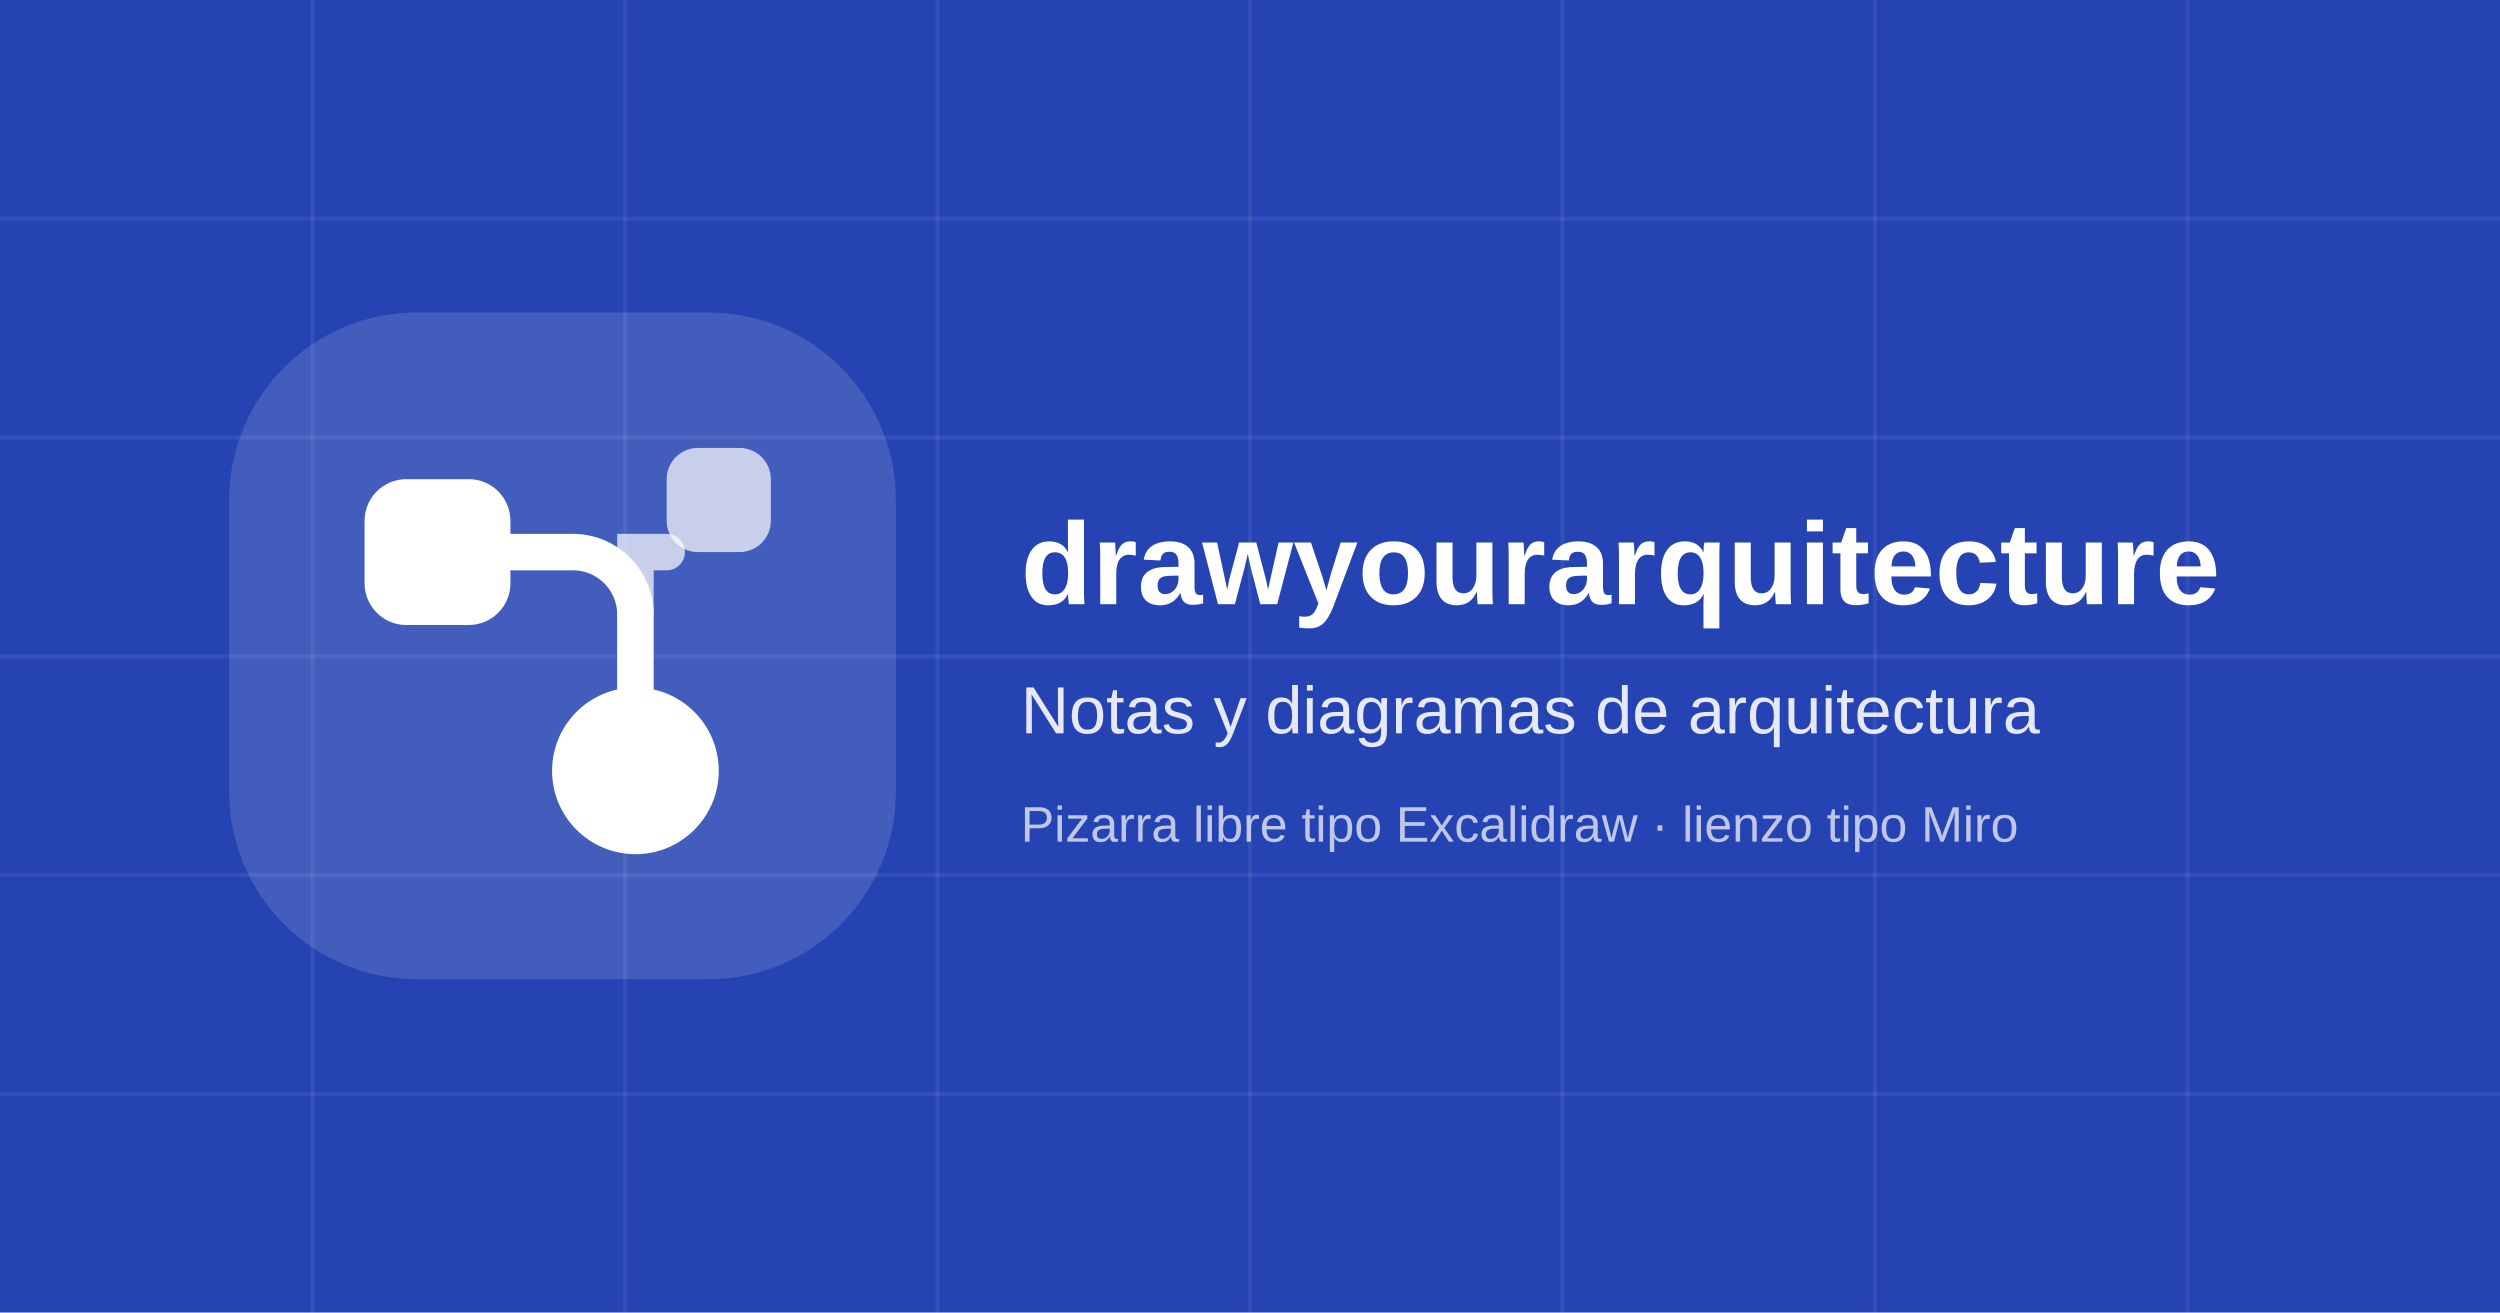
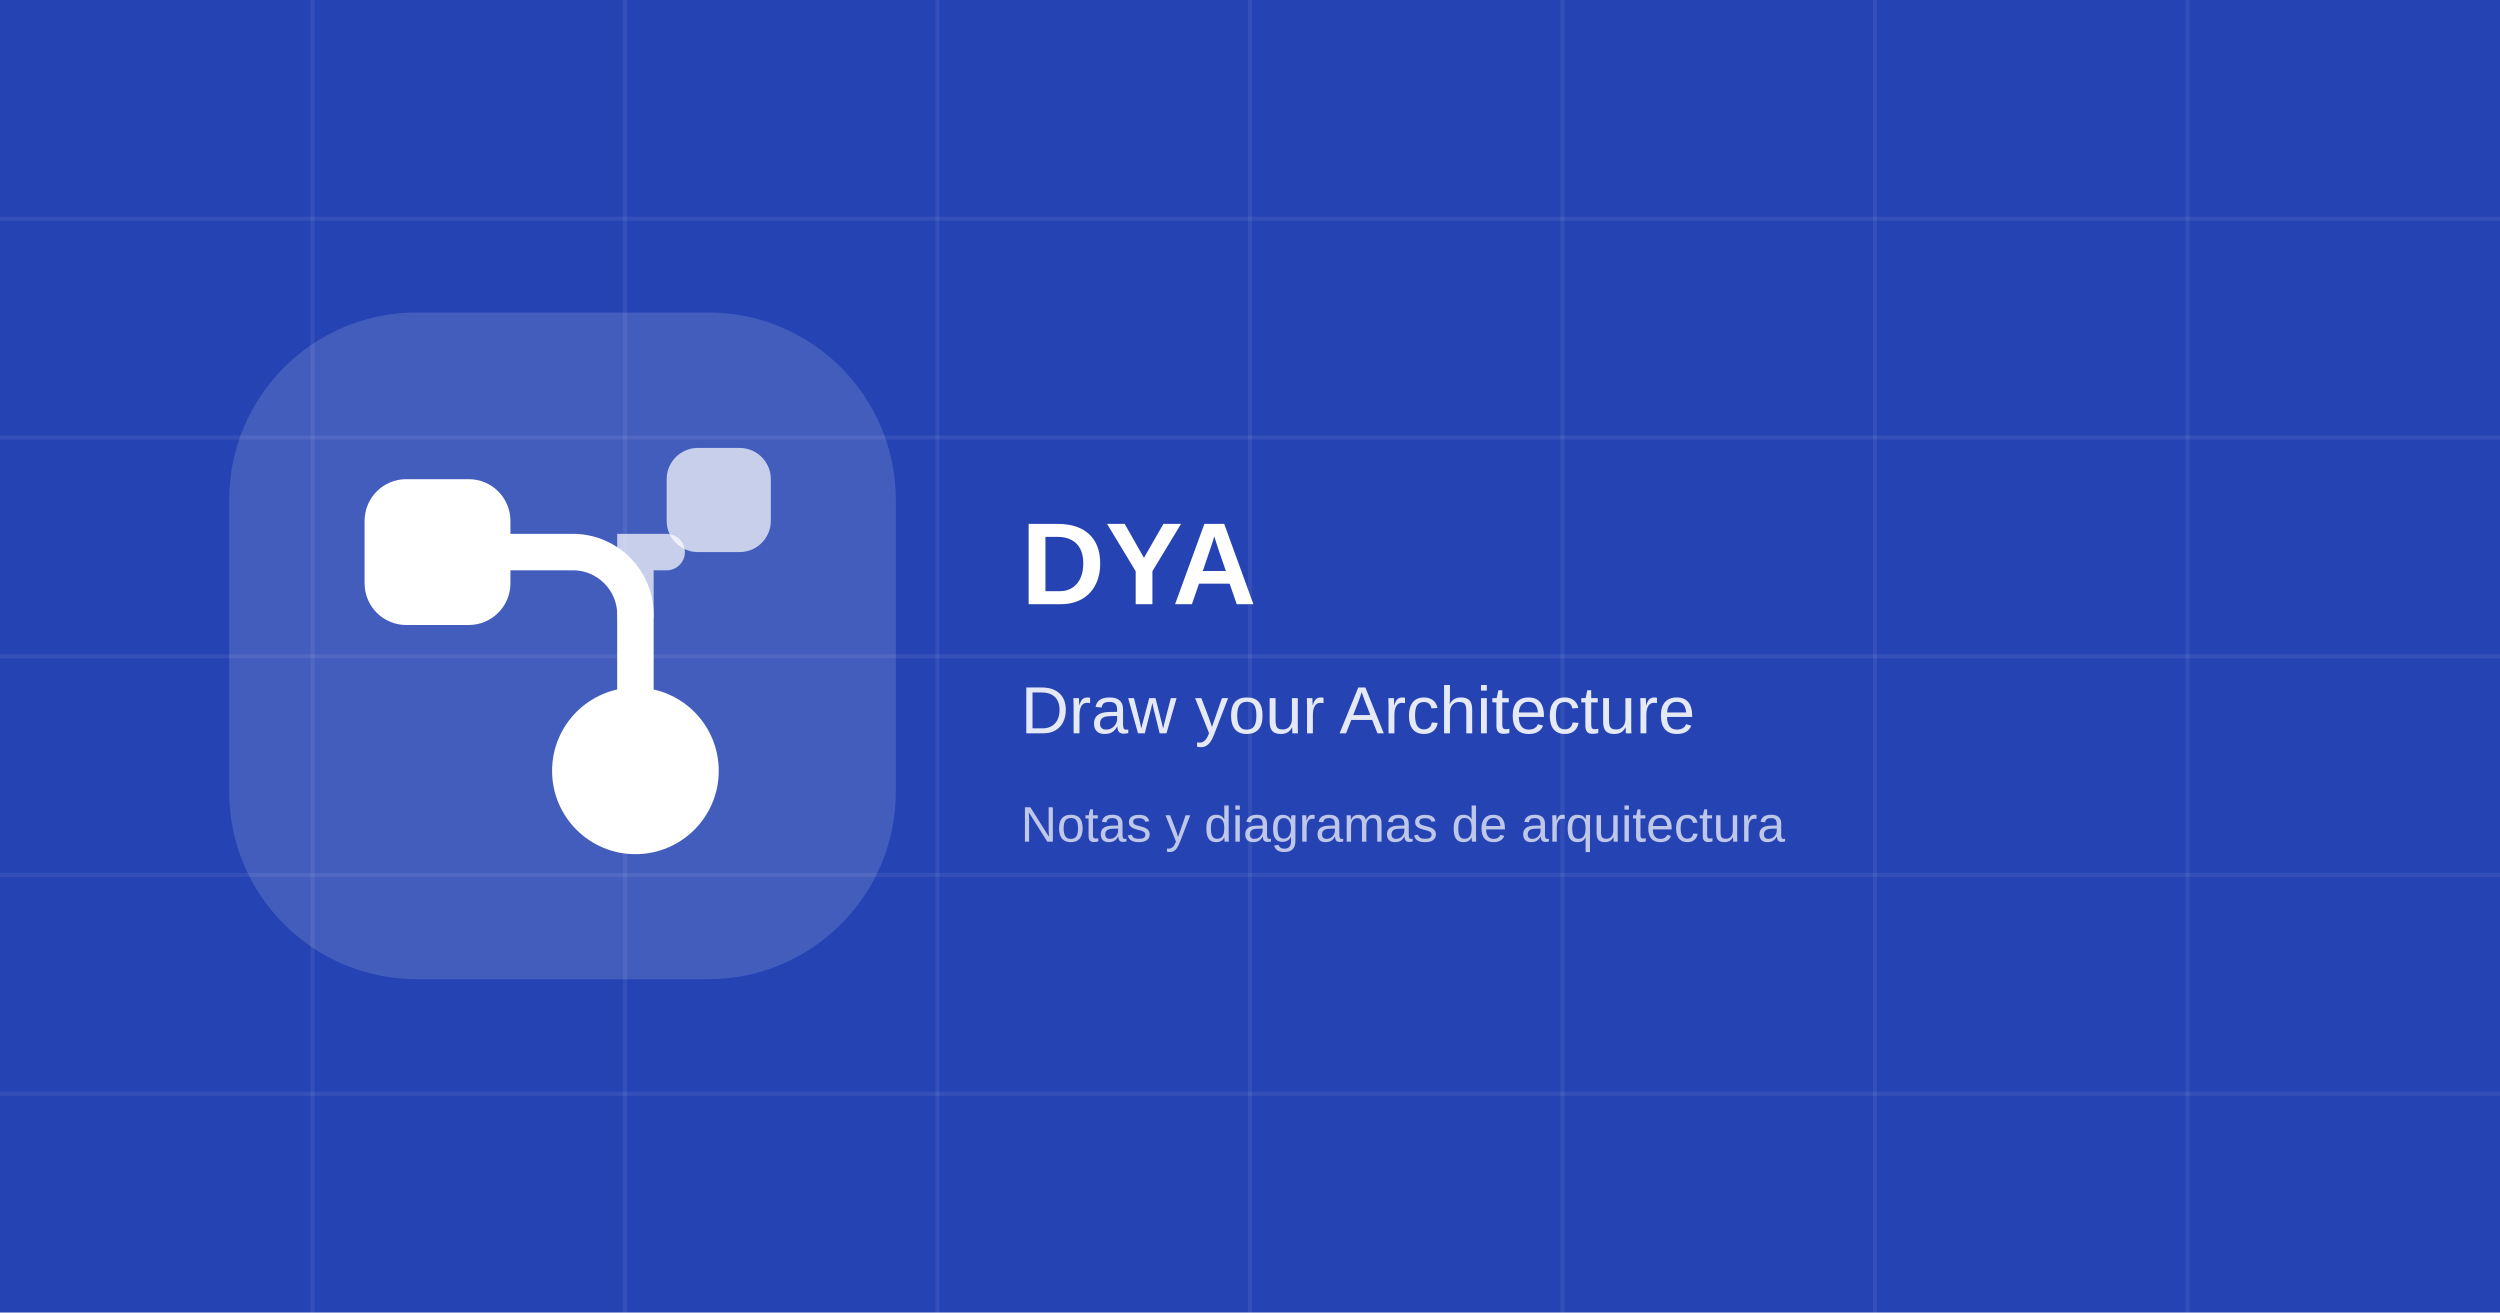
<svg xmlns="http://www.w3.org/2000/svg" width="1200" height="630" viewBox="0 0 1200 630">
  <rect width="1200" height="630" fill="#2543b3" />
  <g stroke="#fff" stroke-opacity=".07" stroke-width="2">
    <path d="M0 105h1200M0 210h1200M0 315h1200M0 420h1200M0 525h1200" />
    <path d="M150 0v630M300 0v630M450 0v630M600 0v630M750 0v630M900 0v630M1050 0v630" />
  </g>
  <g transform="translate(110 150) scale(10)" fill="none">
    <rect width="32" height="32" rx="9" fill="#fff" fill-opacity=".14" />
    <path d="M11 11.5h5.5a3 3 0 0 1 3 3V20" stroke="#fff" stroke-width="1.75" stroke-linecap="round" />
    <rect x="6.5" y="8" width="7" height="7" rx="2" fill="#fff" />
    <circle cx="19.5" cy="22" r="4" fill="#fff" />
    <rect x="21" y="6.5" width="5" height="5" rx="1.5" fill="#fff" opacity=".7" />
    <path d="M19.5 14.5V11.5h1.5" stroke="#fff" stroke-width="1.75" stroke-linecap="round" opacity=".7" />
  </g>
  <g fill="#fff" font-family="'Segoe UI', 'Helvetica Neue', Arial, sans-serif">
-     <text x="490" y="290" font-size="56" font-weight="700">drawyourarquitecture</text>
-     <text x="490" y="352" font-size="32" opacity=".88">Notas y diagramas de arquitectura</text>
-     <text x="490" y="404" font-size="24" opacity=".7">Pizarra libre tipo Excalidraw · lienzo tipo Miro</text>
+     <text x="490" y="290" font-size="56" font-weight="700">DYA</text>
+     <text x="490" y="352" font-size="32" opacity=".88">Draw your Architecture</text>
+     <text x="490" y="404" font-size="24" opacity=".7">Notas y diagramas de arquitectura</text>
  </g>
</svg>
